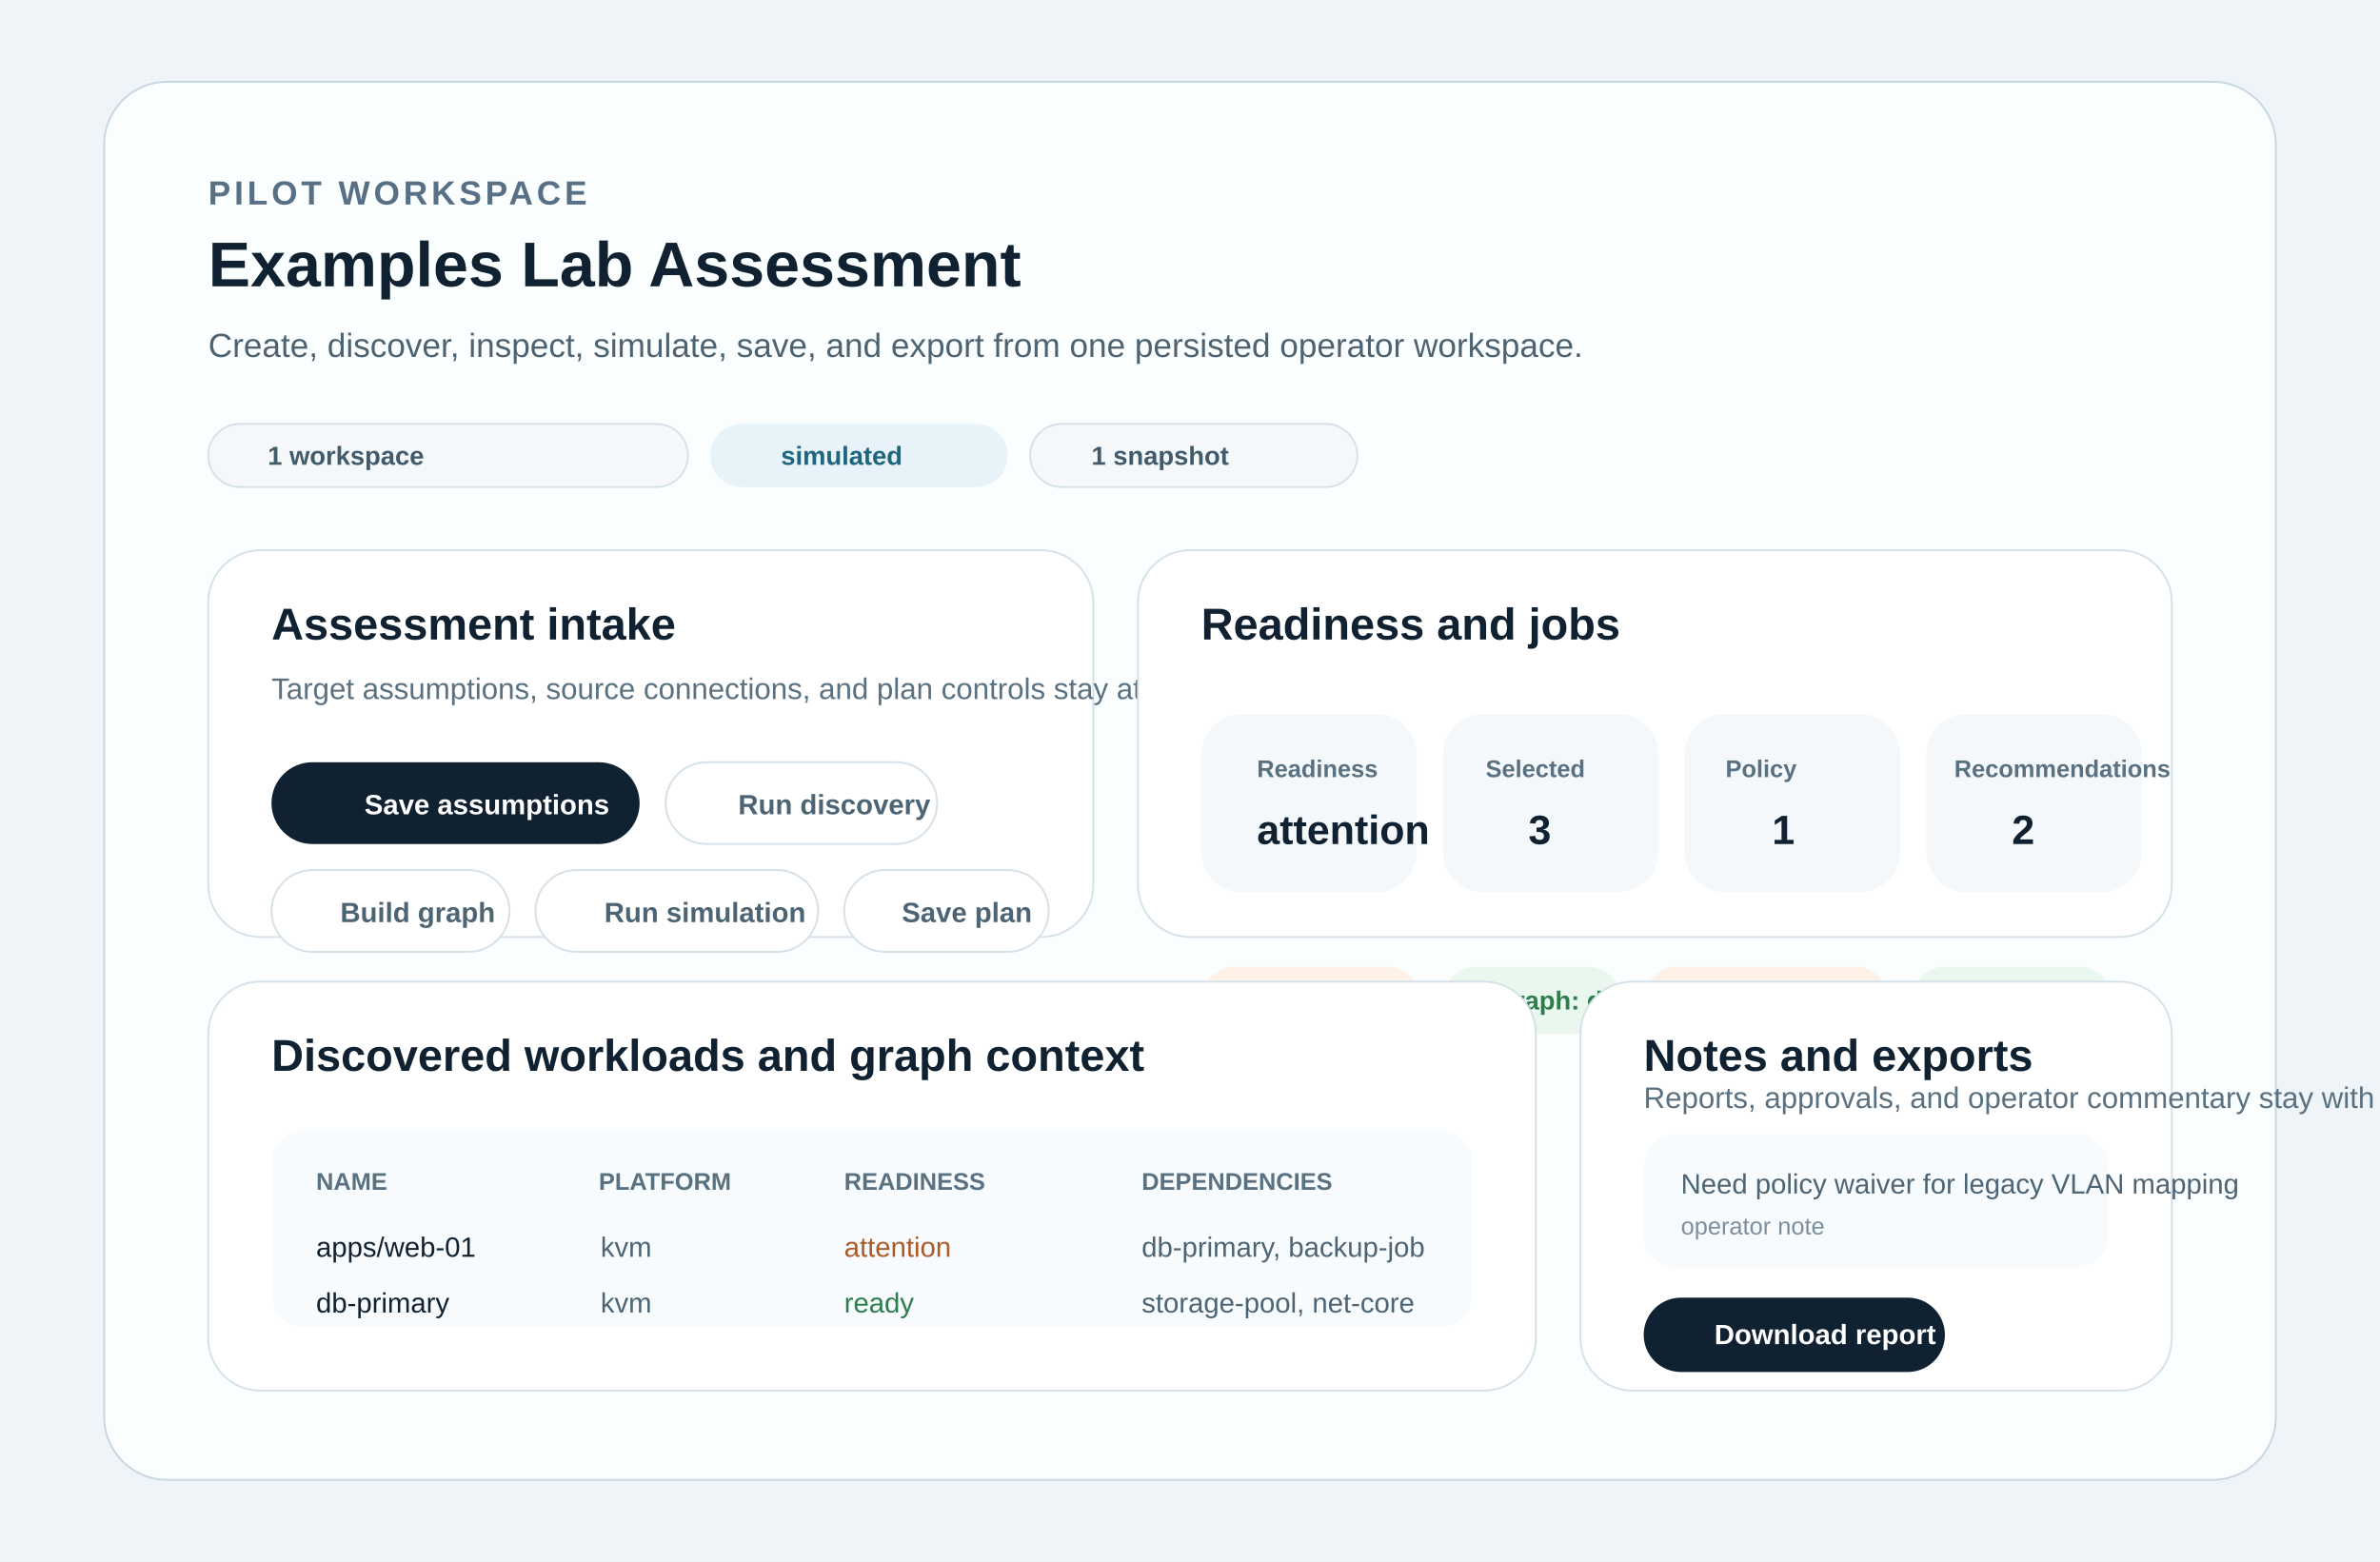
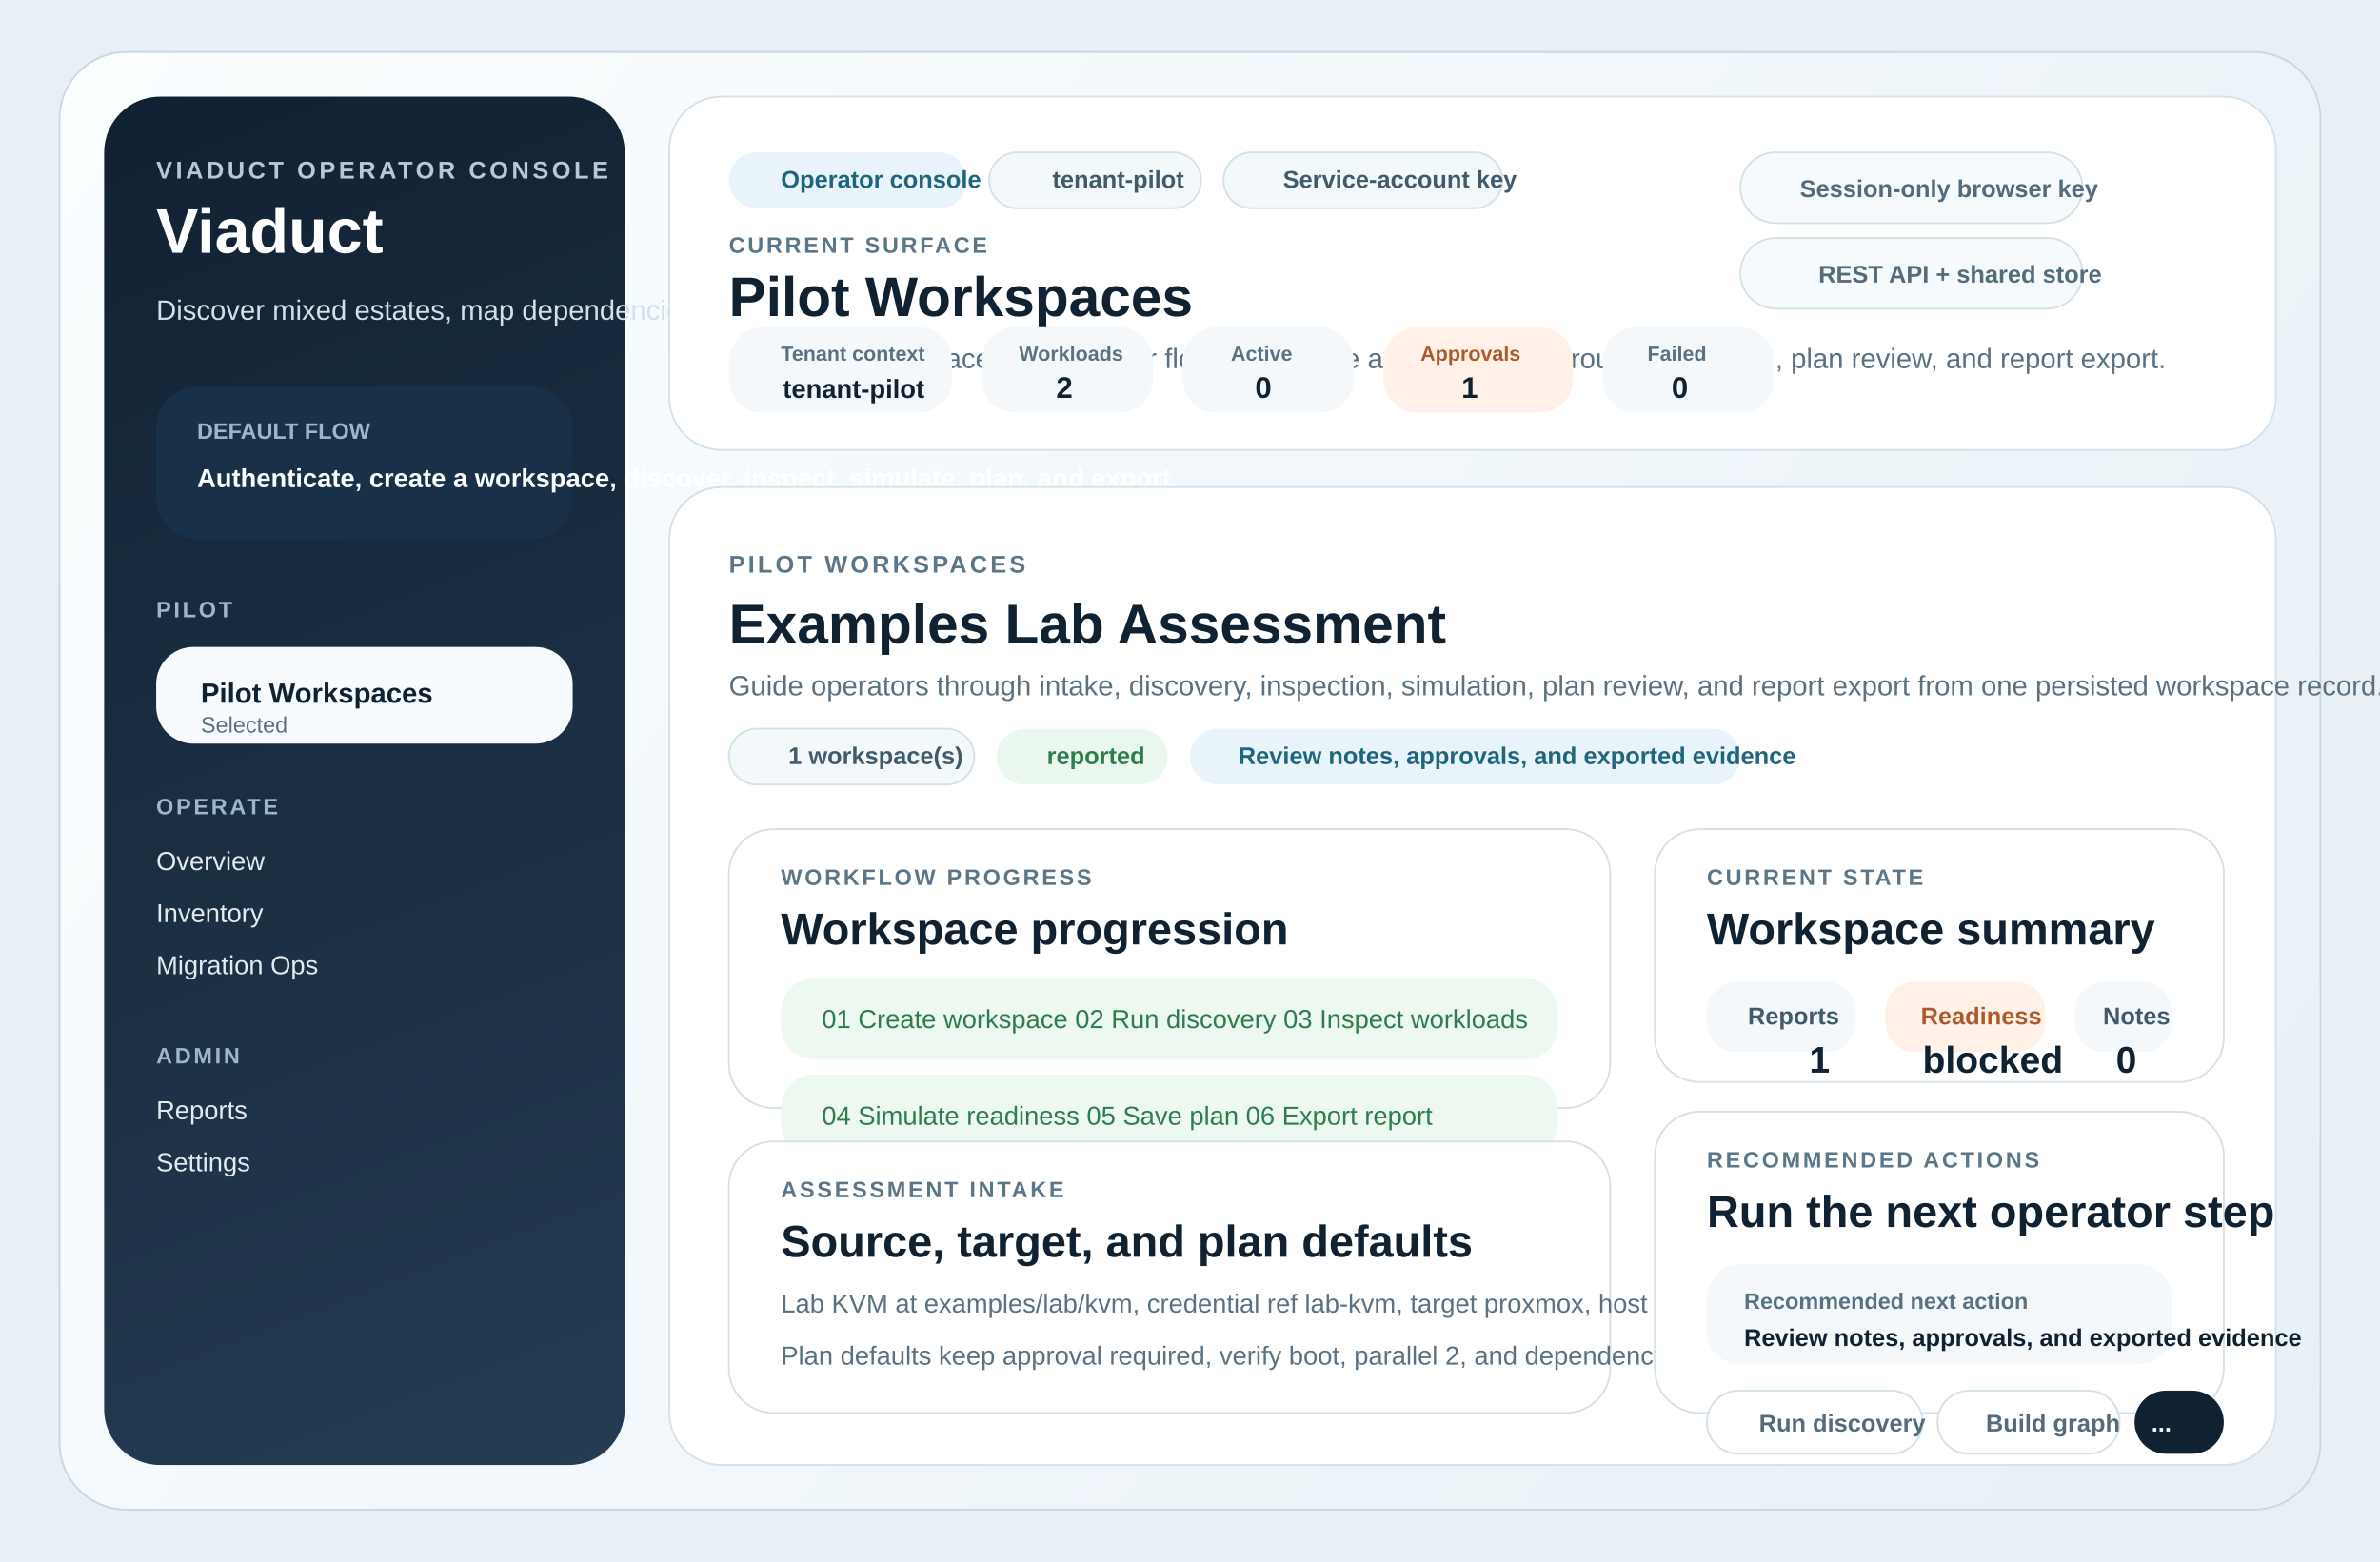
<svg xmlns="http://www.w3.org/2000/svg" width="1280" height="840" viewBox="0 0 1280 840" fill="none">
-   <rect width="1280" height="840" fill="#EEF4F8" />
-   <rect x="56" y="44" width="1168" height="752" rx="34" fill="#FBFEFF" stroke="#C7D7E2" />
-   <text x="112" y="110" fill="#577085" font-family="Segoe UI, Arial, sans-serif" font-size="18" font-weight="700" letter-spacing="2">PILOT WORKSPACE</text>
-   <text x="112" y="154" fill="#102231" font-family="Segoe UI, Arial, sans-serif" font-size="34" font-weight="700">Examples Lab Assessment</text>
-   <text x="112" y="192" fill="#4D6372" font-family="Segoe UI, Arial, sans-serif" font-size="18">Create, discover, inspect, simulate, save, and export from one persisted operator workspace.</text>
-   <rect x="112" y="228" width="258" height="34" rx="17" fill="#F4F8FB" stroke="#D5E1E8" />
-   <text x="144" y="250" fill="#425B6B" font-family="Segoe UI, Arial, sans-serif" font-size="14" font-weight="700">1 workspace</text>
-   <rect x="382" y="228" width="160" height="34" rx="17" fill="#E7F3F9" />
-   <text x="420" y="250" fill="#1F657E" font-family="Segoe UI, Arial, sans-serif" font-size="14" font-weight="700">simulated</text>
-   <rect x="554" y="228" width="176" height="34" rx="17" fill="#F4F8FB" stroke="#D5E1E8" />
-   <text x="587" y="250" fill="#425B6B" font-family="Segoe UI, Arial, sans-serif" font-size="14" font-weight="700">1 snapshot</text>
-   <rect x="112" y="296" width="476" height="208" rx="28" fill="#FFFFFF" stroke="#D5E1E8" />
-   <text x="146" y="344" fill="#102231" font-family="Segoe UI, Arial, sans-serif" font-size="24" font-weight="700">Assessment intake</text>
-   <text x="146" y="376" fill="#5A7181" font-family="Segoe UI, Arial, sans-serif" font-size="16">Target assumptions, source connections, and plan controls stay attached to the workspace.</text>
-   <rect x="146" y="410" width="198" height="44" rx="22" fill="#102231" />
-   <text x="196" y="438" fill="#FFFFFF" font-family="Segoe UI, Arial, sans-serif" font-size="15" font-weight="700">Save assumptions</text>
-   <rect x="358" y="410" width="146" height="44" rx="22" fill="#FFFFFF" stroke="#D5E1E8" />
-   <text x="397" y="438" fill="#4C6474" font-family="Segoe UI, Arial, sans-serif" font-size="15" font-weight="700">Run discovery</text>
-   <rect x="146" y="468" width="128" height="44" rx="22" fill="#FFFFFF" stroke="#D5E1E8" />
-   <text x="183" y="496" fill="#4C6474" font-family="Segoe UI, Arial, sans-serif" font-size="15" font-weight="700">Build graph</text>
-   <rect x="288" y="468" width="152" height="44" rx="22" fill="#FFFFFF" stroke="#D5E1E8" />
-   <text x="325" y="496" fill="#4C6474" font-family="Segoe UI, Arial, sans-serif" font-size="15" font-weight="700">Run simulation</text>
-   <rect x="454" y="468" width="110" height="44" rx="22" fill="#FFFFFF" stroke="#D5E1E8" />
-   <text x="485" y="496" fill="#4C6474" font-family="Segoe UI, Arial, sans-serif" font-size="15" font-weight="700">Save plan</text>
-   <rect x="612" y="296" width="556" height="208" rx="28" fill="#FFFFFF" stroke="#D5E1E8" />
-   <text x="646" y="344" fill="#102231" font-family="Segoe UI, Arial, sans-serif" font-size="24" font-weight="700">Readiness and jobs</text>
-   <rect x="646" y="384" width="116" height="96" rx="22" fill="#F4F8FB" />
-   <text x="676" y="418" fill="#5A7181" font-family="Segoe UI, Arial, sans-serif" font-size="13" font-weight="700">Readiness</text>
-   <text x="676" y="454" fill="#102231" font-family="Segoe UI, Arial, sans-serif" font-size="22" font-weight="700">attention</text>
-   <rect x="776" y="384" width="116" height="96" rx="22" fill="#F4F8FB" />
-   <text x="799" y="418" fill="#5A7181" font-family="Segoe UI, Arial, sans-serif" font-size="13" font-weight="700">Selected</text>
-   <text x="822" y="454" fill="#102231" font-family="Segoe UI, Arial, sans-serif" font-size="22" font-weight="700">3</text>
-   <rect x="906" y="384" width="116" height="96" rx="22" fill="#F4F8FB" />
-   <text x="928" y="418" fill="#5A7181" font-family="Segoe UI, Arial, sans-serif" font-size="13" font-weight="700">Policy</text>
-   <text x="953" y="454" fill="#102231" font-family="Segoe UI, Arial, sans-serif" font-size="22" font-weight="700">1</text>
-   <rect x="1036" y="384" width="116" height="96" rx="22" fill="#F4F8FB" />
-   <text x="1051" y="418" fill="#5A7181" font-family="Segoe UI, Arial, sans-serif" font-size="13" font-weight="700">Recommendations</text>
-   <text x="1082" y="454" fill="#102231" font-family="Segoe UI, Arial, sans-serif" font-size="22" font-weight="700">2</text>
-   <rect x="646" y="520" width="118" height="36" rx="18" fill="#FFF1E8" />
-   <text x="671" y="543" fill="#AD5A2A" font-family="Segoe UI, Arial, sans-serif" font-size="14" font-weight="700">discovery: done</text>
-   <rect x="776" y="520" width="96" height="36" rx="18" fill="#EAF7EE" />
-   <text x="806" y="543" fill="#2E7D4D" font-family="Segoe UI, Arial, sans-serif" font-size="14" font-weight="700">graph: done</text>
-   <rect x="884" y="520" width="132" height="36" rx="18" fill="#FFF1E8" />
-   <text x="913" y="543" fill="#AD5A2A" font-family="Segoe UI, Arial, sans-serif" font-size="14" font-weight="700">simulation: done</text>
-   <rect x="1028" y="520" width="108" height="36" rx="18" fill="#EAF7EE" />
-   <text x="1059" y="543" fill="#2E7D4D" font-family="Segoe UI, Arial, sans-serif" font-size="14" font-weight="700">plan: saved</text>
-   <rect x="112" y="528" width="714" height="220" rx="28" fill="#FFFFFF" stroke="#D5E1E8" />
-   <text x="146" y="576" fill="#102231" font-family="Segoe UI, Arial, sans-serif" font-size="24" font-weight="700">Discovered workloads and graph context</text>
-   <rect x="146" y="608" width="646" height="106" rx="18" fill="#F7FBFD" />
-   <text x="170" y="640" fill="#5A7181" font-family="Segoe UI, Arial, sans-serif" font-size="13" font-weight="700">NAME</text>
-   <text x="322" y="640" fill="#5A7181" font-family="Segoe UI, Arial, sans-serif" font-size="13" font-weight="700">PLATFORM</text>
-   <text x="454" y="640" fill="#5A7181" font-family="Segoe UI, Arial, sans-serif" font-size="13" font-weight="700">READINESS</text>
-   <text x="614" y="640" fill="#5A7181" font-family="Segoe UI, Arial, sans-serif" font-size="13" font-weight="700">DEPENDENCIES</text>
-   <text x="170" y="676" fill="#102231" font-family="Segoe UI, Arial, sans-serif" font-size="15">apps/web-01</text>
-   <text x="323" y="676" fill="#4C6474" font-family="Segoe UI, Arial, sans-serif" font-size="15">kvm</text>
-   <text x="454" y="676" fill="#AD5A2A" font-family="Segoe UI, Arial, sans-serif" font-size="15">attention</text>
-   <text x="614" y="676" fill="#4C6474" font-family="Segoe UI, Arial, sans-serif" font-size="15">db-primary, backup-job</text>
-   <text x="170" y="706" fill="#102231" font-family="Segoe UI, Arial, sans-serif" font-size="15">db-primary</text>
-   <text x="323" y="706" fill="#4C6474" font-family="Segoe UI, Arial, sans-serif" font-size="15">kvm</text>
-   <text x="454" y="706" fill="#2E7D4D" font-family="Segoe UI, Arial, sans-serif" font-size="15">ready</text>
-   <text x="614" y="706" fill="#4C6474" font-family="Segoe UI, Arial, sans-serif" font-size="15">storage-pool, net-core</text>
-   <rect x="850" y="528" width="318" height="220" rx="28" fill="#FFFFFF" stroke="#D5E1E8" />
-   <text x="884" y="576" fill="#102231" font-family="Segoe UI, Arial, sans-serif" font-size="24" font-weight="700">Notes and exports</text>
-   <rect x="884" y="610" width="250" height="72" rx="18" fill="#F7FBFD" />
-   <text x="904" y="642" fill="#4C6474" font-family="Segoe UI, Arial, sans-serif" font-size="15">Need policy waiver for legacy VLAN mapping</text>
-   <text x="904" y="664" fill="#7A8E9D" font-family="Segoe UI, Arial, sans-serif" font-size="13">operator note</text>
-   <rect x="884" y="698" width="162" height="40" rx="20" fill="#102231" />
-   <text x="922" y="723" fill="#FFFFFF" font-family="Segoe UI, Arial, sans-serif" font-size="15" font-weight="700">Download report</text>
-   <text x="884" y="596" fill="#5A7181" font-family="Segoe UI, Arial, sans-serif" font-size="16">Reports, approvals, and operator commentary stay with the same workspace.</text>
+   <defs>
+     <linearGradient id="sidebar" x1="56" y1="52" x2="336" y2="788" gradientUnits="userSpaceOnUse">
+       <stop stop-color="#112132" />
+       <stop offset="1" stop-color="#243B52" />
+     </linearGradient>
+     <linearGradient id="workspace-shell" x1="32" y1="28" x2="1248" y2="812" gradientUnits="userSpaceOnUse">
+       <stop stop-color="#FBFEFF" />
+       <stop offset="1" stop-color="#E7F0F6" />
+     </linearGradient>
+   </defs>
+   <rect width="1280" height="840" fill="#E9F0F5" />
+   <rect x="32" y="28" width="1216" height="784" rx="36" fill="url(#workspace-shell)" stroke="#C8D7E2" />
+   <rect x="56" y="52" width="280" height="736" rx="30" fill="url(#sidebar)" />
+   <text x="84" y="96" fill="#B8C8D5" font-family="Segoe UI, Arial, sans-serif" font-size="13" font-weight="700" letter-spacing="1.8">VIADUCT OPERATOR CONSOLE</text>
+   <text x="84" y="136" fill="#FFFFFF" font-family="Segoe UI, Arial, sans-serif" font-size="34" font-weight="700">Viaduct</text>
+   <text x="84" y="172" fill="#D4DFE8" font-family="Segoe UI, Arial, sans-serif" font-size="15">Discover mixed estates, map dependencies, plan controlled migrations, and keep operator handoff data in one tenant-scoped system.</text>
+   <rect x="84" y="208" width="224" height="82" rx="22" fill="#183148" />
+   <text x="106" y="236" fill="#9EB7C7" font-family="Segoe UI, Arial, sans-serif" font-size="12" font-weight="700">DEFAULT FLOW</text>
+   <text x="106" y="262" fill="#FFFFFF" font-family="Segoe UI, Arial, sans-serif" font-size="14" font-weight="700">Authenticate, create a workspace, discover, inspect, simulate, plan, and export.</text>
+   <text x="84" y="332" fill="#9EB7C7" font-family="Segoe UI, Arial, sans-serif" font-size="12" font-weight="700" letter-spacing="1.4">PILOT</text>
+   <rect x="84" y="348" width="224" height="52" rx="20" fill="#F7FBFD" />
+   <text x="108" y="378" fill="#102231" font-family="Segoe UI, Arial, sans-serif" font-size="15" font-weight="700">Pilot Workspaces</text>
+   <text x="108" y="394" fill="#5A7181" font-family="Segoe UI, Arial, sans-serif" font-size="12">Selected</text>
+   <text x="84" y="438" fill="#9EB7C7" font-family="Segoe UI, Arial, sans-serif" font-size="12" font-weight="700" letter-spacing="1.4">OPERATE</text>
+   <text x="84" y="468" fill="#E3EBF1" font-family="Segoe UI, Arial, sans-serif" font-size="14">Overview</text>
+   <text x="84" y="496" fill="#E3EBF1" font-family="Segoe UI, Arial, sans-serif" font-size="14">Inventory</text>
+   <text x="84" y="524" fill="#E3EBF1" font-family="Segoe UI, Arial, sans-serif" font-size="14">Migration Ops</text>
+   <text x="84" y="572" fill="#9EB7C7" font-family="Segoe UI, Arial, sans-serif" font-size="12" font-weight="700" letter-spacing="1.4">ADMIN</text>
+   <text x="84" y="602" fill="#E3EBF1" font-family="Segoe UI, Arial, sans-serif" font-size="14">Reports</text>
+   <text x="84" y="630" fill="#E3EBF1" font-family="Segoe UI, Arial, sans-serif" font-size="14">Settings</text>
+   <rect x="360" y="52" width="864" height="190" rx="28" fill="#FFFFFF" stroke="#D5E1E8" />
+   <rect x="392" y="82" width="128" height="30" rx="15" fill="#E8F4FA" />
+   <text x="420" y="101" fill="#1E657E" font-family="Segoe UI, Arial, sans-serif" font-size="13" font-weight="700">Operator console</text>
+   <rect x="532" y="82" width="114" height="30" rx="15" fill="#F3F8FB" stroke="#D5E1E8" />
+   <text x="566" y="101" fill="#425B6B" font-family="Segoe UI, Arial, sans-serif" font-size="13" font-weight="700">tenant-pilot</text>
+   <rect x="658" y="82" width="150" height="30" rx="15" fill="#F3F8FB" stroke="#D5E1E8" />
+   <text x="690" y="101" fill="#425B6B" font-family="Segoe UI, Arial, sans-serif" font-size="13" font-weight="700">Service-account key</text>
+   <text x="392" y="136" fill="#5C7689" font-family="Segoe UI, Arial, sans-serif" font-size="12" font-weight="700" letter-spacing="1.4">CURRENT SURFACE</text>
+   <text x="392" y="170" fill="#102231" font-family="Segoe UI, Arial, sans-serif" font-size="30" font-weight="700">Pilot Workspaces</text>
+   <text x="392" y="198" fill="#5A7181" font-family="Segoe UI, Arial, sans-serif" font-size="15">Guide the workspace-first operator flow from intake and discovery through simulation, plan review, and report export.</text>
+   <rect x="936" y="82" width="184" height="38" rx="19" fill="#F6FAFC" stroke="#D5E1E8" />
+   <text x="968" y="106" fill="#536B7A" font-family="Segoe UI, Arial, sans-serif" font-size="13" font-weight="700">Session-only browser key</text>
+   <rect x="936" y="128" width="184" height="38" rx="19" fill="#F6FAFC" stroke="#D5E1E8" />
+   <text x="978" y="152" fill="#536B7A" font-family="Segoe UI, Arial, sans-serif" font-size="13" font-weight="700">REST API + shared store</text>
+   <rect x="392" y="176" width="120" height="46" rx="18" fill="#F4F8FB" />
+   <text x="420" y="194" fill="#5A7181" font-family="Segoe UI, Arial, sans-serif" font-size="11" font-weight="700">Tenant context</text>
+   <text x="421" y="214" fill="#102231" font-family="Segoe UI, Arial, sans-serif" font-size="14" font-weight="700">tenant-pilot</text>
+   <rect x="528" y="176" width="92" height="46" rx="18" fill="#F4F8FB" />
+   <text x="548" y="194" fill="#5A7181" font-family="Segoe UI, Arial, sans-serif" font-size="11" font-weight="700">Workloads</text>
+   <text x="568" y="214" fill="#102231" font-family="Segoe UI, Arial, sans-serif" font-size="16" font-weight="700">2</text>
+   <rect x="636" y="176" width="92" height="46" rx="18" fill="#F4F8FB" />
+   <text x="662" y="194" fill="#5A7181" font-family="Segoe UI, Arial, sans-serif" font-size="11" font-weight="700">Active</text>
+   <text x="675" y="214" fill="#102231" font-family="Segoe UI, Arial, sans-serif" font-size="16" font-weight="700">0</text>
+   <rect x="744" y="176" width="102" height="46" rx="18" fill="#FFF1E8" />
+   <text x="764" y="194" fill="#AD5A2A" font-family="Segoe UI, Arial, sans-serif" font-size="11" font-weight="700">Approvals</text>
+   <text x="786" y="214" fill="#102231" font-family="Segoe UI, Arial, sans-serif" font-size="16" font-weight="700">1</text>
+   <rect x="862" y="176" width="92" height="46" rx="18" fill="#F4F8FB" />
+   <text x="886" y="194" fill="#5A7181" font-family="Segoe UI, Arial, sans-serif" font-size="11" font-weight="700">Failed</text>
+   <text x="899" y="214" fill="#102231" font-family="Segoe UI, Arial, sans-serif" font-size="16" font-weight="700">0</text>
+   <rect x="360" y="262" width="864" height="526" rx="28" fill="#FFFFFF" stroke="#D5E1E8" />
+   <text x="392" y="308" fill="#5C7689" font-family="Segoe UI, Arial, sans-serif" font-size="13" font-weight="700" letter-spacing="1.6">PILOT WORKSPACES</text>
+   <text x="392" y="346" fill="#102231" font-family="Segoe UI, Arial, sans-serif" font-size="30" font-weight="700">Examples Lab Assessment</text>
+   <text x="392" y="374" fill="#5A7181" font-family="Segoe UI, Arial, sans-serif" font-size="15">Guide operators through intake, discovery, inspection, simulation, plan review, and report export from one persisted workspace record.</text>
+   <rect x="392" y="392" width="132" height="30" rx="15" fill="#F3F8FB" stroke="#D5E1E8" />
+   <text x="424" y="411" fill="#425B6B" font-family="Segoe UI, Arial, sans-serif" font-size="13" font-weight="700">1 workspace(s)</text>
+   <rect x="536" y="392" width="92" height="30" rx="15" fill="#EAF7EE" />
+   <text x="563" y="411" fill="#2E7D4D" font-family="Segoe UI, Arial, sans-serif" font-size="13" font-weight="700">reported</text>
+   <rect x="640" y="392" width="296" height="30" rx="15" fill="#E8F4FA" />
+   <text x="666" y="411" fill="#1E657E" font-family="Segoe UI, Arial, sans-serif" font-size="13" font-weight="700">Review notes, approvals, and exported evidence</text>
+   <rect x="392" y="446" width="474" height="150" rx="24" fill="#FFFFFF" stroke="#D5E1E8" />
+   <text x="420" y="476" fill="#5C7689" font-family="Segoe UI, Arial, sans-serif" font-size="12" font-weight="700" letter-spacing="1.4">WORKFLOW PROGRESS</text>
+   <text x="420" y="508" fill="#102231" font-family="Segoe UI, Arial, sans-serif" font-size="24" font-weight="700">Workspace progression</text>
+   <rect x="420" y="526" width="418" height="44" rx="18" fill="#ECF8F0" />
+   <text x="442" y="553" fill="#2E7D4D" font-family="Segoe UI, Arial, sans-serif" font-size="14">01 Create workspace  02 Run discovery  03 Inspect workloads</text>
+   <rect x="420" y="578" width="418" height="44" rx="18" fill="#ECF8F0" />
+   <text x="442" y="605" fill="#2E7D4D" font-family="Segoe UI, Arial, sans-serif" font-size="14">04 Simulate readiness  05 Save plan  06 Export report</text>
+   <rect x="392" y="614" width="474" height="146" rx="24" fill="#FFFFFF" stroke="#D5E1E8" />
+   <text x="420" y="644" fill="#5C7689" font-family="Segoe UI, Arial, sans-serif" font-size="12" font-weight="700" letter-spacing="1.4">ASSESSMENT INTAKE</text>
+   <text x="420" y="676" fill="#102231" font-family="Segoe UI, Arial, sans-serif" font-size="24" font-weight="700">Source, target, and plan defaults</text>
+   <text x="420" y="706" fill="#5A7181" font-family="Segoe UI, Arial, sans-serif" font-size="14">Lab KVM at examples/lab/kvm, credential ref lab-kvm, target proxmox, host pve-node-01, storage local-lvm, network vmbr0.</text>
+   <text x="420" y="734" fill="#5A7181" font-family="Segoe UI, Arial, sans-serif" font-size="14">Plan defaults keep approval required, verify boot, parallel 2, and dependency-aware wave planning explicit.</text>
+   <rect x="890" y="446" width="306" height="136" rx="24" fill="#FFFFFF" stroke="#D5E1E8" />
+   <text x="918" y="476" fill="#5C7689" font-family="Segoe UI, Arial, sans-serif" font-size="12" font-weight="700" letter-spacing="1.4">CURRENT STATE</text>
+   <text x="918" y="508" fill="#102231" font-family="Segoe UI, Arial, sans-serif" font-size="24" font-weight="700">Workspace summary</text>
+   <rect x="918" y="528" width="80" height="38" rx="16" fill="#F4F8FB" />
+   <text x="940" y="551" fill="#425B6B" font-family="Segoe UI, Arial, sans-serif" font-size="13" font-weight="700">Reports</text>
+   <text x="973" y="577" fill="#102231" font-family="Segoe UI, Arial, sans-serif" font-size="20" font-weight="700">1</text>
+   <rect x="1014" y="528" width="86" height="38" rx="16" fill="#FFF1E8" />
+   <text x="1033" y="551" fill="#AD5A2A" font-family="Segoe UI, Arial, sans-serif" font-size="13" font-weight="700">Readiness</text>
+   <text x="1034" y="577" fill="#102231" font-family="Segoe UI, Arial, sans-serif" font-size="20" font-weight="700">blocked</text>
+   <rect x="1116" y="528" width="52" height="38" rx="16" fill="#F4F8FB" />
+   <text x="1131" y="551" fill="#425B6B" font-family="Segoe UI, Arial, sans-serif" font-size="13" font-weight="700">Notes</text>
+   <text x="1138" y="577" fill="#102231" font-family="Segoe UI, Arial, sans-serif" font-size="20" font-weight="700">0</text>
+   <rect x="890" y="598" width="306" height="162" rx="24" fill="#FFFFFF" stroke="#D5E1E8" />
+   <text x="918" y="628" fill="#5C7689" font-family="Segoe UI, Arial, sans-serif" font-size="12" font-weight="700" letter-spacing="1.4">RECOMMENDED ACTIONS</text>
+   <text x="918" y="660" fill="#102231" font-family="Segoe UI, Arial, sans-serif" font-size="24" font-weight="700">Run the next operator step</text>
+   <rect x="918" y="680" width="250" height="54" rx="18" fill="#F4F8FB" />
+   <text x="938" y="704" fill="#5A7181" font-family="Segoe UI, Arial, sans-serif" font-size="12" font-weight="700">Recommended next action</text>
+   <text x="938" y="724" fill="#102231" font-family="Segoe UI, Arial, sans-serif" font-size="13" font-weight="700">Review notes, approvals, and exported evidence</text>
+   <rect x="918" y="748" width="116" height="34" rx="17" fill="#FFFFFF" stroke="#D5E1E8" />
+   <text x="946" y="770" fill="#536B7A" font-family="Segoe UI, Arial, sans-serif" font-size="13" font-weight="700">Run discovery</text>
+   <rect x="1042" y="748" width="98" height="34" rx="17" fill="#FFFFFF" stroke="#D5E1E8" />
+   <text x="1068" y="770" fill="#536B7A" font-family="Segoe UI, Arial, sans-serif" font-size="13" font-weight="700">Build graph</text>
+   <rect x="1148" y="748" width="48" height="34" rx="17" fill="#102231" />
+   <text x="1157" y="770" fill="#FFFFFF" font-family="Segoe UI, Arial, sans-serif" font-size="13" font-weight="700">...</text>
</svg>
